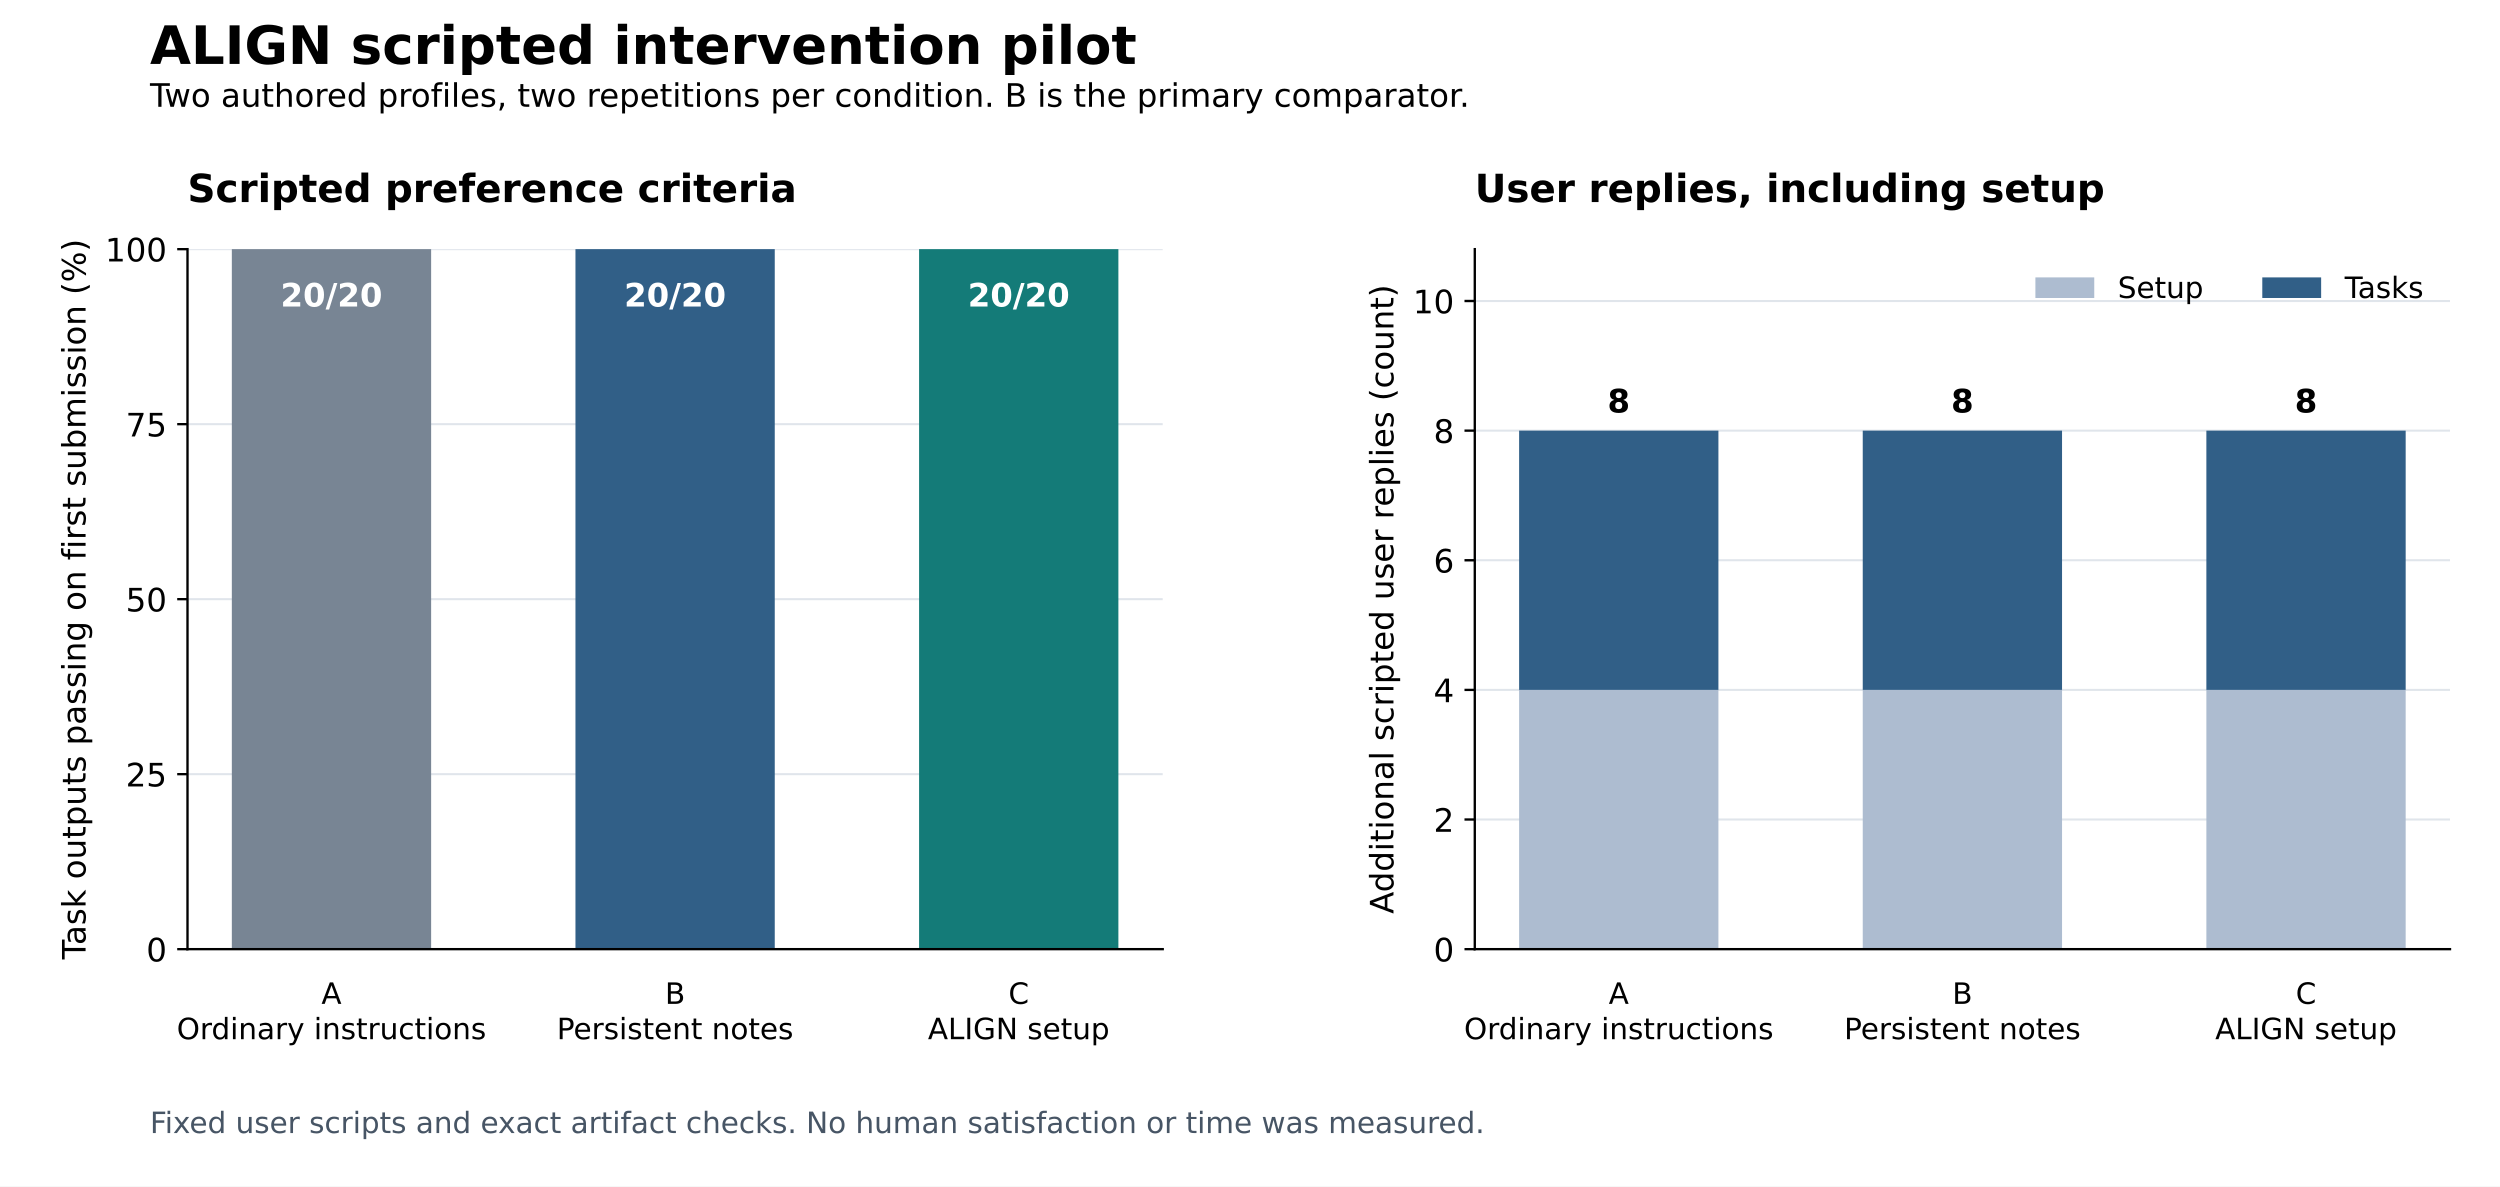
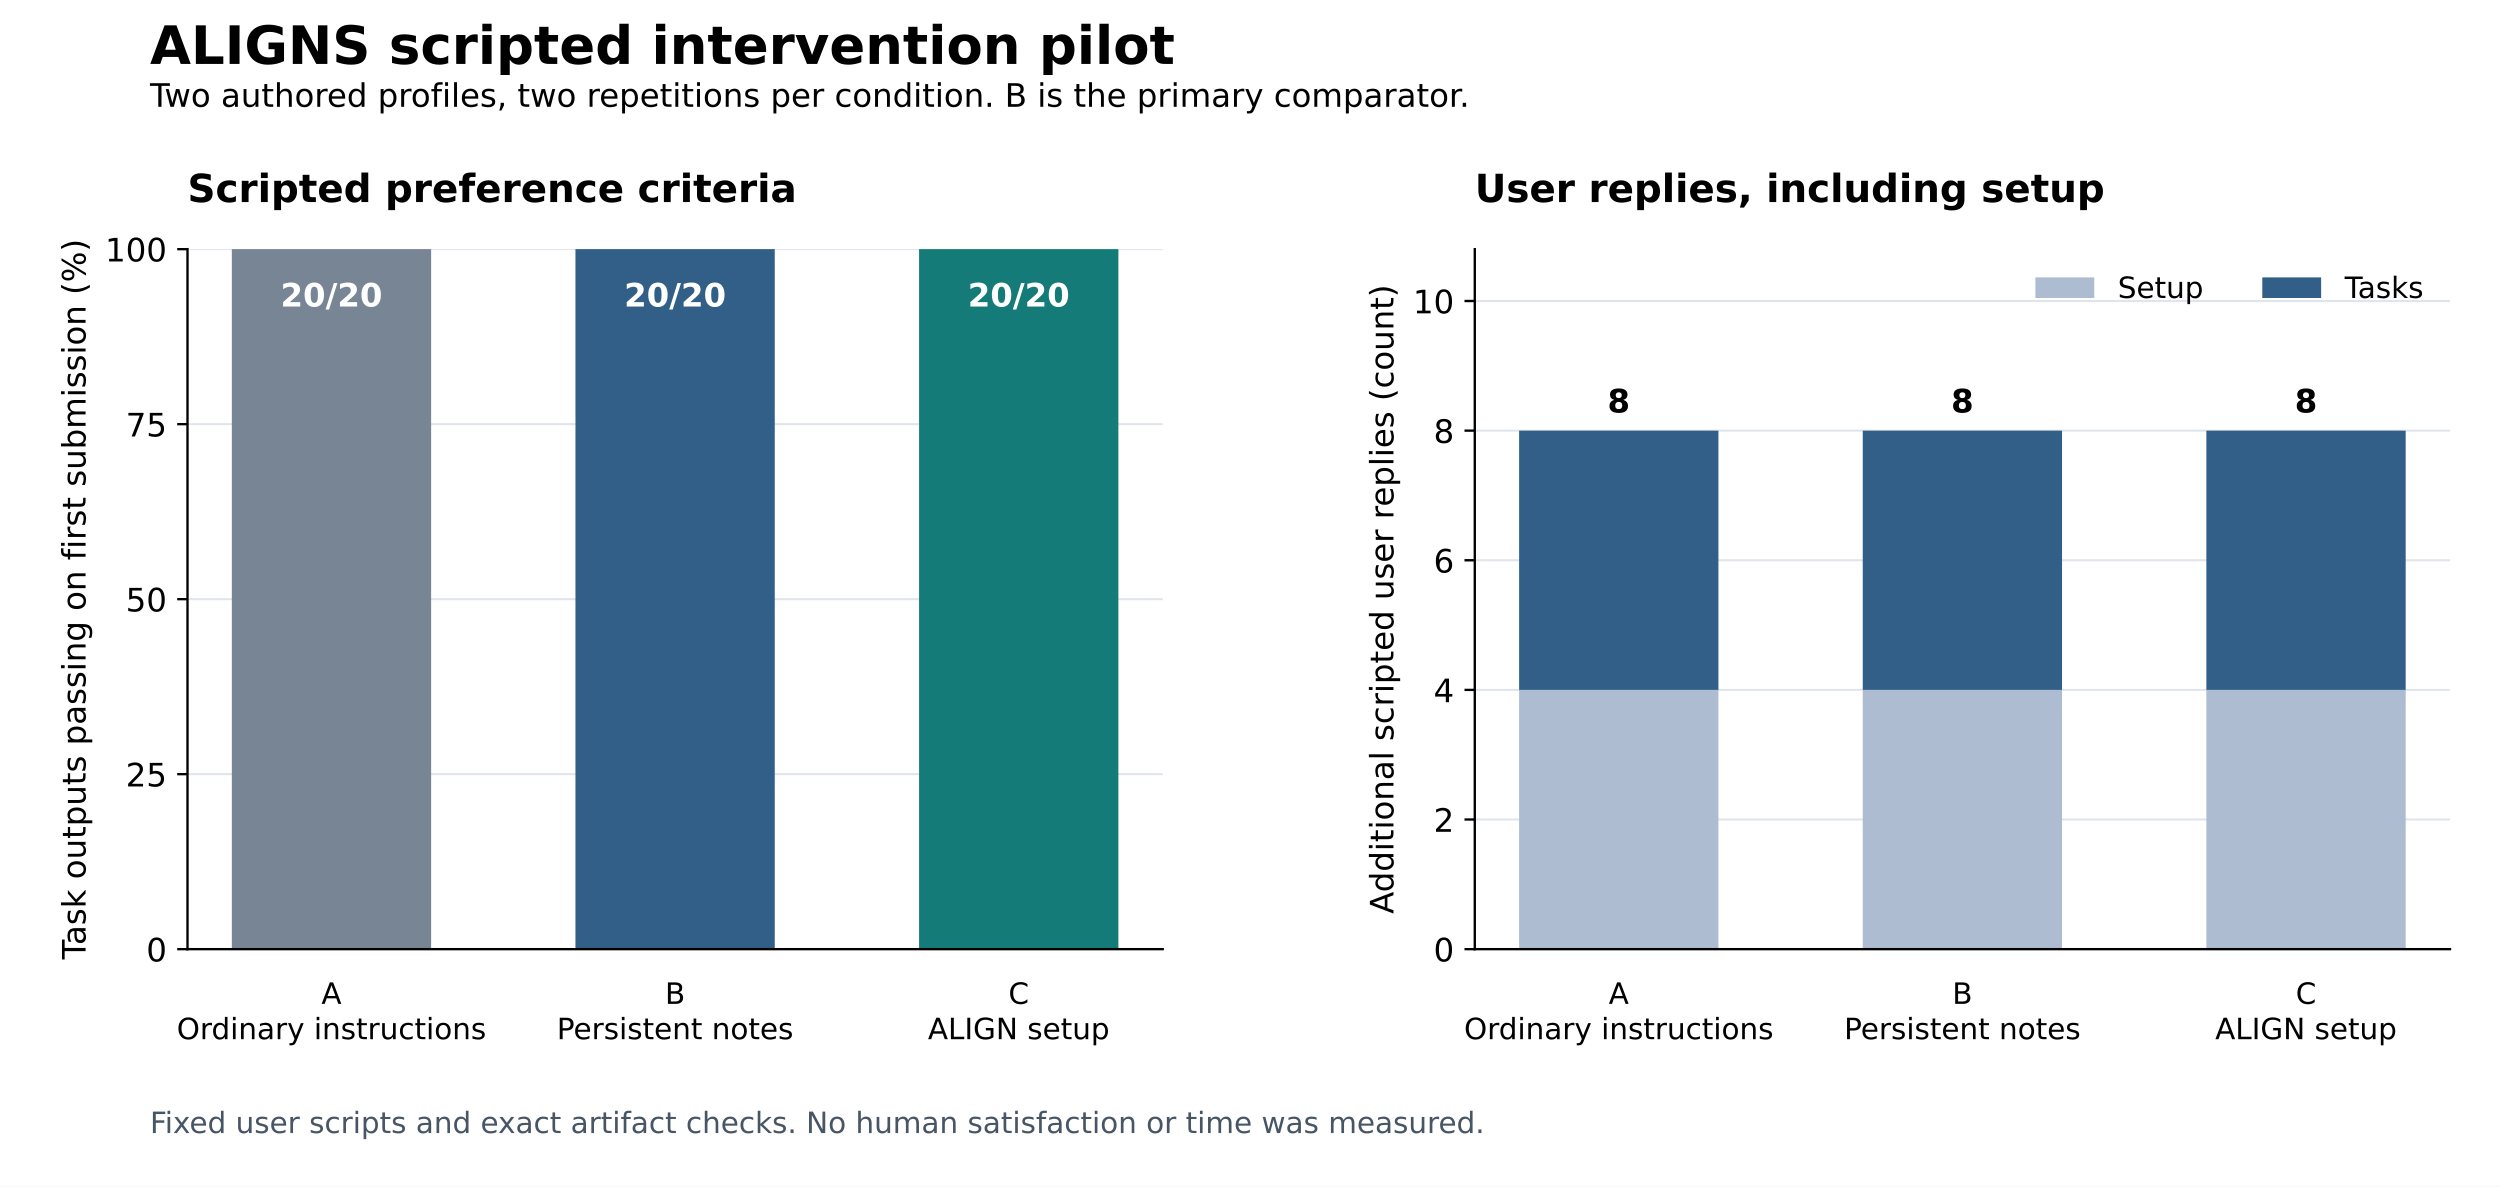
<svg xmlns="http://www.w3.org/2000/svg" xmlns:xlink="http://www.w3.org/1999/xlink" width="849.6pt" height="403.2pt" viewBox="0 0 849.6 403.2" version="1.1">
  <defs>
    <style type="text/css">*{stroke-linejoin: round; stroke-linecap: butt}</style>
  </defs>
  <g id="figure_1">
    <g id="patch_1">
-       <path d="M 0 403.2  L 849.6 403.2  L 849.6 0  L 0 0  z " style="fill: #ffffff" />
+       <path d="M 0 403.2 L 849.6 403.2 L 849.6 0 L 0 0 z " style="fill: #ffffff" />
    </g>
    <g id="axes_1">
      <g id="patch_2">
-         <path d="M 63.72 322.56  L 395.137 322.56  L 395.137 84.672  L 63.72 84.672  z " style="fill: #ffffff" />
+         <path d="M 63.72 322.56 L 395.137 322.56 L 395.137 84.672 L 63.72 84.672 z " style="fill: #ffffff" />
      </g>
      <g id="matplotlib.axis_1">
        <g id="xtick_1">
          <g id="line2d_1" />
          <g id="text_1">
            <text style="font-size: 10px; font-family: 'DejaVu Sans'" transform="translate(109.2299 341.1586)">A</text>
            <text style="font-size: 10px; font-family: 'DejaVu Sans'" transform="translate(60.06814 353.1614)">Ordinary instructions</text>
          </g>
        </g>
        <g id="xtick_2">
          <g id="line2d_2" />
          <g id="text_2">
            <text style="font-size: 10px; font-family: 'DejaVu Sans'" transform="translate(225.9982 341.1586)">B</text>
            <text style="font-size: 10px; font-family: 'DejaVu Sans'" transform="translate(189.2372 353.1614)">Persistent notes</text>
          </g>
        </g>
        <g id="xtick_3">
          <g id="line2d_3" />
          <g id="text_3">
            <text style="font-size: 10px; font-family: 'DejaVu Sans'" transform="translate(342.7157 341.1586)">C</text>
            <text style="font-size: 10px; font-family: 'DejaVu Sans'" transform="translate(315.3375 353.1606)">ALIGN setup</text>
          </g>
        </g>
      </g>
      <g id="matplotlib.axis_2">
        <g id="ytick_1">
          <g id="line2d_4">
-             <path d="M 63.72 322.56  L 395.137 322.56  " clip-path="url(#pef896707c5)" style="fill: none; stroke: #e0e5eb; stroke-width: 0.7; stroke-linecap: square" />
+             <path d="M 63.72 322.56 L 395.137 322.56 " clip-path="url(#p478b69800a)" style="fill: none; stroke: #e0e5eb; stroke-width: 0.7; stroke-linecap: square" />
          </g>
          <g id="line2d_5">
            <defs>
-               <path id="m992240a46e" d="M 0 0  L -3.5 0  " style="stroke: #000000; stroke-width: 0.8" />
+               <path id="m69709371a0" d="M 0 0 L -3.5 0 " style="stroke: #000000; stroke-width: 0.8" />
            </defs>
            <g>
-               <use xlink:href="#m992240a46e" x="63.72" y="322.56" style="stroke: #000000; stroke-width: 0.8" />
+               <use xlink:href="#m69709371a0" x="63.72" y="322.56" style="stroke: #000000; stroke-width: 0.8" />
            </g>
          </g>
          <g id="text_4">
            <text style="font-size: 11px; font-family: 'DejaVu Sans'; text-anchor: end" x="56.72" y="326.739" transform="rotate(-0 56.72 326.7387)">0</text>
          </g>
        </g>
        <g id="ytick_2">
          <g id="line2d_6">
-             <path d="M 63.72 263.088  L 395.137 263.088  " clip-path="url(#pef896707c5)" style="fill: none; stroke: #e0e5eb; stroke-width: 0.7; stroke-linecap: square" />
+             <path d="M 63.72 263.088 L 395.137 263.088 " clip-path="url(#p478b69800a)" style="fill: none; stroke: #e0e5eb; stroke-width: 0.7; stroke-linecap: square" />
          </g>
          <g id="line2d_7">
            <g>
-               <use xlink:href="#m992240a46e" x="63.72" y="263.088" style="stroke: #000000; stroke-width: 0.8" />
+               <use xlink:href="#m69709371a0" x="63.72" y="263.088" style="stroke: #000000; stroke-width: 0.8" />
            </g>
          </g>
          <g id="text_5">
            <text style="font-size: 11px; font-family: 'DejaVu Sans'; text-anchor: end" x="56.72" y="267.267" transform="rotate(-0 56.72 267.2667)">25</text>
          </g>
        </g>
        <g id="ytick_3">
          <g id="line2d_8">
-             <path d="M 63.72 203.616  L 395.137 203.616  " clip-path="url(#pef896707c5)" style="fill: none; stroke: #e0e5eb; stroke-width: 0.7; stroke-linecap: square" />
+             <path d="M 63.72 203.616 L 395.137 203.616 " clip-path="url(#p478b69800a)" style="fill: none; stroke: #e0e5eb; stroke-width: 0.7; stroke-linecap: square" />
          </g>
          <g id="line2d_9">
            <g>
-               <use xlink:href="#m992240a46e" x="63.72" y="203.616" style="stroke: #000000; stroke-width: 0.8" />
+               <use xlink:href="#m69709371a0" x="63.72" y="203.616" style="stroke: #000000; stroke-width: 0.8" />
            </g>
          </g>
          <g id="text_6">
            <text style="font-size: 11px; font-family: 'DejaVu Sans'; text-anchor: end" x="56.72" y="207.795" transform="rotate(-0 56.72 207.7947)">50</text>
          </g>
        </g>
        <g id="ytick_4">
          <g id="line2d_10">
-             <path d="M 63.72 144.144  L 395.137 144.144  " clip-path="url(#pef896707c5)" style="fill: none; stroke: #e0e5eb; stroke-width: 0.7; stroke-linecap: square" />
+             <path d="M 63.72 144.144 L 395.137 144.144 " clip-path="url(#p478b69800a)" style="fill: none; stroke: #e0e5eb; stroke-width: 0.7; stroke-linecap: square" />
          </g>
          <g id="line2d_11">
            <g>
-               <use xlink:href="#m992240a46e" x="63.72" y="144.144" style="stroke: #000000; stroke-width: 0.8" />
+               <use xlink:href="#m69709371a0" x="63.72" y="144.144" style="stroke: #000000; stroke-width: 0.8" />
            </g>
          </g>
          <g id="text_7">
            <text style="font-size: 11px; font-family: 'DejaVu Sans'; text-anchor: end" x="56.72" y="148.323" transform="rotate(-0 56.72 148.3227)">75</text>
          </g>
        </g>
        <g id="ytick_5">
          <g id="line2d_12">
-             <path d="M 63.72 84.672  L 395.137 84.672  " clip-path="url(#pef896707c5)" style="fill: none; stroke: #e0e5eb; stroke-width: 0.7; stroke-linecap: square" />
+             <path d="M 63.72 84.672 L 395.137 84.672 " clip-path="url(#p478b69800a)" style="fill: none; stroke: #e0e5eb; stroke-width: 0.7; stroke-linecap: square" />
          </g>
          <g id="line2d_13">
            <g>
-               <use xlink:href="#m992240a46e" x="63.72" y="84.672" style="stroke: #000000; stroke-width: 0.8" />
+               <use xlink:href="#m69709371a0" x="63.72" y="84.672" style="stroke: #000000; stroke-width: 0.8" />
            </g>
          </g>
          <g id="text_8">
            <text style="font-size: 11px; font-family: 'DejaVu Sans'; text-anchor: end" x="56.72" y="88.851" transform="rotate(-0 56.72 88.85071)">100</text>
          </g>
        </g>
        <g id="text_9">
          <text style="font-size: 11px; font-family: 'DejaVu Sans'; text-anchor: middle" x="29.081" y="203.616" transform="rotate(-90 29.08117 203.616)">Task outputs passing on first submission (%)</text>
        </g>
      </g>
      <g id="patch_3">
-         <path d="M 78.784 322.56  L 146.516 322.56  L 146.516 84.672  L 78.784 84.672  z " clip-path="url(#pef896707c5)" style="fill: #788594" />
+         <path d="M 78.784 322.56 L 146.516 322.56 L 146.516 84.672 L 78.784 84.672 z " clip-path="url(#p478b69800a)" style="fill: #788594" />
      </g>
      <g id="patch_4">
-         <path d="M 195.563 322.56  L 263.294 322.56  L 263.294 84.672  L 195.563 84.672  z " clip-path="url(#pef896707c5)" style="fill: #315f87" />
+         <path d="M 195.563 322.56 L 263.294 322.56 L 263.294 84.672 L 195.563 84.672 z " clip-path="url(#p478b69800a)" style="fill: #315f87" />
      </g>
      <g id="patch_5">
-         <path d="M 312.341 322.56  L 380.073 322.56  L 380.073 84.672  L 312.341 84.672  z " clip-path="url(#pef896707c5)" style="fill: #147b78" />
+         <path d="M 312.341 322.56 L 380.073 322.56 L 380.073 84.672 L 312.341 84.672 z " clip-path="url(#p478b69800a)" style="fill: #147b78" />
      </g>
      <g id="patch_6">
-         <path d="M 63.72 322.56  L 63.72 84.672  " style="fill: none; stroke: #000000; stroke-width: 0.8; stroke-linejoin: miter; stroke-linecap: square" />
+         <path d="M 63.72 322.56 L 63.72 84.672 " style="fill: none; stroke: #000000; stroke-width: 0.8; stroke-linejoin: miter; stroke-linecap: square" />
      </g>
      <g id="patch_7">
-         <path d="M 63.72 322.56  L 395.137 322.56  " style="fill: none; stroke: #000000; stroke-width: 0.8; stroke-linejoin: miter; stroke-linecap: square" />
+         <path d="M 63.72 322.56 L 395.137 322.56 " style="fill: none; stroke: #000000; stroke-width: 0.8; stroke-linejoin: miter; stroke-linecap: square" />
      </g>
      <g id="text_10">
        <text style="font-weight: 700; font-size: 11px; font-family: 'DejaVu Sans'; text-anchor: middle; fill: #ffffff" x="112.65" y="104.182" transform="rotate(-0 112.6502 104.1816)">20/20</text>
      </g>
      <g id="text_11">
        <text style="font-weight: 700; font-size: 11px; font-family: 'DejaVu Sans'; text-anchor: middle; fill: #ffffff" x="229.429" y="104.182" transform="rotate(-0 229.4286 104.1816)">20/20</text>
      </g>
      <g id="text_12">
        <text style="font-weight: 700; font-size: 11px; font-family: 'DejaVu Sans'; text-anchor: middle; fill: #ffffff" x="346.207" y="104.182" transform="rotate(-0 346.2071 104.1816)">20/20</text>
      </g>
      <g id="text_13">
        <text style="font-weight: 700; font-size: 13.2px; font-family: 'DejaVu Sans'; text-anchor: start" x="63.72" y="68.672" transform="rotate(-0 63.72 68.672)">Scripted preference criteria</text>
      </g>
    </g>
    <g id="axes_2">
      <g id="patch_8">
-         <path d="M 501.191 322.56  L 832.608 322.56  L 832.608 84.672  L 501.191 84.672  z " style="fill: #ffffff" />
+         <path d="M 501.191 322.56 L 832.608 322.56 L 832.608 84.672 L 501.191 84.672 z " style="fill: #ffffff" />
      </g>
      <g id="matplotlib.axis_3">
        <g id="xtick_4">
          <g id="line2d_14" />
          <g id="text_14">
            <text style="font-size: 10px; font-family: 'DejaVu Sans'" transform="translate(546.7006 341.1586)">A</text>
            <text style="font-size: 10px; font-family: 'DejaVu Sans'" transform="translate(497.5389 353.1614)">Ordinary instructions</text>
          </g>
        </g>
        <g id="xtick_5">
          <g id="line2d_15" />
          <g id="text_15">
            <text style="font-size: 10px; font-family: 'DejaVu Sans'" transform="translate(663.4689 341.1586)">B</text>
            <text style="font-size: 10px; font-family: 'DejaVu Sans'" transform="translate(626.708 353.1614)">Persistent notes</text>
          </g>
        </g>
        <g id="xtick_6">
          <g id="line2d_16" />
          <g id="text_16">
            <text style="font-size: 10px; font-family: 'DejaVu Sans'" transform="translate(780.1864 341.1586)">C</text>
            <text style="font-size: 10px; font-family: 'DejaVu Sans'" transform="translate(752.8083 353.1606)">ALIGN setup</text>
          </g>
        </g>
      </g>
      <g id="matplotlib.axis_4">
        <g id="ytick_6">
          <g id="line2d_17">
-             <path d="M 501.191 322.56  L 832.608 322.56  " clip-path="url(#p20c4bca18d)" style="fill: none; stroke: #e0e5eb; stroke-width: 0.7; stroke-linecap: square" />
+             <path d="M 501.191 322.56 L 832.608 322.56 " clip-path="url(#p894ed3eab9)" style="fill: none; stroke: #e0e5eb; stroke-width: 0.7; stroke-linecap: square" />
          </g>
          <g id="line2d_18">
            <g>
-               <use xlink:href="#m992240a46e" x="501.191" y="322.56" style="stroke: #000000; stroke-width: 0.8" />
+               <use xlink:href="#m69709371a0" x="501.191" y="322.56" style="stroke: #000000; stroke-width: 0.8" />
            </g>
          </g>
          <g id="text_17">
            <text style="font-size: 11px; font-family: 'DejaVu Sans'; text-anchor: end" x="494.191" y="326.739" transform="rotate(-0 494.1908 326.7387)">0</text>
          </g>
        </g>
        <g id="ytick_7">
          <g id="line2d_19">
-             <path d="M 501.191 278.507  L 832.608 278.507  " clip-path="url(#p20c4bca18d)" style="fill: none; stroke: #e0e5eb; stroke-width: 0.7; stroke-linecap: square" />
+             <path d="M 501.191 278.507 L 832.608 278.507 " clip-path="url(#p894ed3eab9)" style="fill: none; stroke: #e0e5eb; stroke-width: 0.7; stroke-linecap: square" />
          </g>
          <g id="line2d_20">
            <g>
-               <use xlink:href="#m992240a46e" x="501.191" y="278.507" style="stroke: #000000; stroke-width: 0.8" />
+               <use xlink:href="#m69709371a0" x="501.191" y="278.507" style="stroke: #000000; stroke-width: 0.8" />
            </g>
          </g>
          <g id="text_18">
            <text style="font-size: 11px; font-family: 'DejaVu Sans'; text-anchor: end" x="494.191" y="282.685" transform="rotate(-0 494.1908 282.6854)">2</text>
          </g>
        </g>
        <g id="ytick_8">
          <g id="line2d_21">
-             <path d="M 501.191 234.453  L 832.608 234.453  " clip-path="url(#p20c4bca18d)" style="fill: none; stroke: #e0e5eb; stroke-width: 0.7; stroke-linecap: square" />
+             <path d="M 501.191 234.453 L 832.608 234.453 " clip-path="url(#p894ed3eab9)" style="fill: none; stroke: #e0e5eb; stroke-width: 0.7; stroke-linecap: square" />
          </g>
          <g id="line2d_22">
            <g>
-               <use xlink:href="#m992240a46e" x="501.191" y="234.453" style="stroke: #000000; stroke-width: 0.8" />
+               <use xlink:href="#m69709371a0" x="501.191" y="234.453" style="stroke: #000000; stroke-width: 0.8" />
            </g>
          </g>
          <g id="text_19">
            <text style="font-size: 11px; font-family: 'DejaVu Sans'; text-anchor: end" x="494.191" y="238.632" transform="rotate(-0 494.1908 238.632)">4</text>
          </g>
        </g>
        <g id="ytick_9">
          <g id="line2d_23">
-             <path d="M 501.191 190.4  L 832.608 190.4  " clip-path="url(#p20c4bca18d)" style="fill: none; stroke: #e0e5eb; stroke-width: 0.7; stroke-linecap: square" />
+             <path d="M 501.191 190.4 L 832.608 190.4 " clip-path="url(#p894ed3eab9)" style="fill: none; stroke: #e0e5eb; stroke-width: 0.7; stroke-linecap: square" />
          </g>
          <g id="line2d_24">
            <g>
-               <use xlink:href="#m992240a46e" x="501.191" y="190.4" style="stroke: #000000; stroke-width: 0.8" />
+               <use xlink:href="#m69709371a0" x="501.191" y="190.4" style="stroke: #000000; stroke-width: 0.8" />
            </g>
          </g>
          <g id="text_20">
            <text style="font-size: 11px; font-family: 'DejaVu Sans'; text-anchor: end" x="494.191" y="194.579" transform="rotate(-0 494.1908 194.5787)">6</text>
          </g>
        </g>
        <g id="ytick_10">
          <g id="line2d_25">
-             <path d="M 501.191 146.347  L 832.608 146.347  " clip-path="url(#p20c4bca18d)" style="fill: none; stroke: #e0e5eb; stroke-width: 0.7; stroke-linecap: square" />
+             <path d="M 501.191 146.347 L 832.608 146.347 " clip-path="url(#p894ed3eab9)" style="fill: none; stroke: #e0e5eb; stroke-width: 0.7; stroke-linecap: square" />
          </g>
          <g id="line2d_26">
            <g>
-               <use xlink:href="#m992240a46e" x="501.191" y="146.347" style="stroke: #000000; stroke-width: 0.8" />
+               <use xlink:href="#m69709371a0" x="501.191" y="146.347" style="stroke: #000000; stroke-width: 0.8" />
            </g>
          </g>
          <g id="text_21">
            <text style="font-size: 11px; font-family: 'DejaVu Sans'; text-anchor: end" x="494.191" y="150.525" transform="rotate(-0 494.1908 150.5254)">8</text>
          </g>
        </g>
        <g id="ytick_11">
          <g id="line2d_27">
-             <path d="M 501.191 102.293  L 832.608 102.293  " clip-path="url(#p20c4bca18d)" style="fill: none; stroke: #e0e5eb; stroke-width: 0.7; stroke-linecap: square" />
+             <path d="M 501.191 102.293 L 832.608 102.293 " clip-path="url(#p894ed3eab9)" style="fill: none; stroke: #e0e5eb; stroke-width: 0.7; stroke-linecap: square" />
          </g>
          <g id="line2d_28">
            <g>
-               <use xlink:href="#m992240a46e" x="501.191" y="102.293" style="stroke: #000000; stroke-width: 0.8" />
+               <use xlink:href="#m69709371a0" x="501.191" y="102.293" style="stroke: #000000; stroke-width: 0.8" />
            </g>
          </g>
          <g id="text_22">
            <text style="font-size: 11px; font-family: 'DejaVu Sans'; text-anchor: end" x="494.191" y="106.472" transform="rotate(-0 494.1908 106.472)">10</text>
          </g>
        </g>
        <g id="text_23">
          <text style="font-size: 11px; font-family: 'DejaVu Sans'; text-anchor: middle" x="473.551" y="203.616" transform="rotate(-90 473.5507 203.616)">Additional scripted user replies (count)</text>
        </g>
      </g>
      <g id="patch_9">
-         <path d="M 516.255 322.56  L 583.987 322.56  L 583.987 234.453  L 516.255 234.453  z " clip-path="url(#p20c4bca18d)" style="fill: #adbcd0" />
+         <path d="M 516.255 322.56 L 583.987 322.56 L 583.987 234.453 L 516.255 234.453 z " clip-path="url(#p894ed3eab9)" style="fill: #adbcd0" />
      </g>
      <g id="patch_10">
-         <path d="M 633.034 322.56  L 700.765 322.56  L 700.765 234.453  L 633.034 234.453  z " clip-path="url(#p20c4bca18d)" style="fill: #adbcd0" />
+         <path d="M 633.034 322.56 L 700.765 322.56 L 700.765 234.453 L 633.034 234.453 z " clip-path="url(#p894ed3eab9)" style="fill: #adbcd0" />
      </g>
      <g id="patch_11">
-         <path d="M 749.812 322.56  L 817.544 322.56  L 817.544 234.453  L 749.812 234.453  z " clip-path="url(#p20c4bca18d)" style="fill: #adbcd0" />
+         <path d="M 749.812 322.56 L 817.544 322.56 L 817.544 234.453 L 749.812 234.453 z " clip-path="url(#p894ed3eab9)" style="fill: #adbcd0" />
      </g>
      <g id="patch_12">
-         <path d="M 516.255 234.453  L 583.987 234.453  L 583.987 146.347  L 516.255 146.347  z " clip-path="url(#p20c4bca18d)" style="fill: #315f87" />
+         <path d="M 516.255 234.453 L 583.987 234.453 L 583.987 146.347 L 516.255 146.347 z " clip-path="url(#p894ed3eab9)" style="fill: #315f87" />
      </g>
      <g id="patch_13">
-         <path d="M 633.034 234.453  L 700.765 234.453  L 700.765 146.347  L 633.034 146.347  z " clip-path="url(#p20c4bca18d)" style="fill: #315f87" />
+         <path d="M 633.034 234.453 L 700.765 234.453 L 700.765 146.347 L 633.034 146.347 z " clip-path="url(#p894ed3eab9)" style="fill: #315f87" />
      </g>
      <g id="patch_14">
-         <path d="M 749.812 234.453  L 817.544 234.453  L 817.544 146.347  L 749.812 146.347  z " clip-path="url(#p20c4bca18d)" style="fill: #315f87" />
+         <path d="M 749.812 234.453 L 817.544 234.453 L 817.544 146.347 L 749.812 146.347 z " clip-path="url(#p894ed3eab9)" style="fill: #315f87" />
      </g>
      <g id="patch_15">
-         <path d="M 501.191 322.56  L 501.191 84.672  " style="fill: none; stroke: #000000; stroke-width: 0.8; stroke-linejoin: miter; stroke-linecap: square" />
+         <path d="M 501.191 322.56 L 501.191 84.672 " style="fill: none; stroke: #000000; stroke-width: 0.8; stroke-linejoin: miter; stroke-linecap: square" />
      </g>
      <g id="patch_16">
-         <path d="M 501.191 322.56  L 832.608 322.56  " style="fill: none; stroke: #000000; stroke-width: 0.8; stroke-linejoin: miter; stroke-linecap: square" />
+         <path d="M 501.191 322.56 L 832.608 322.56 " style="fill: none; stroke: #000000; stroke-width: 0.8; stroke-linejoin: miter; stroke-linecap: square" />
      </g>
      <g id="text_24">
        <text style="font-weight: 700; font-size: 11px; font-family: 'DejaVu Sans'; text-anchor: middle" x="550.121" y="140.179" transform="rotate(-0 550.1209 140.1792)">8</text>
      </g>
      <g id="text_25">
        <text style="font-weight: 700; font-size: 11px; font-family: 'DejaVu Sans'; text-anchor: middle" x="666.899" y="140.179" transform="rotate(-0 666.8994 140.1792)">8</text>
      </g>
      <g id="text_26">
        <text style="font-weight: 700; font-size: 11px; font-family: 'DejaVu Sans'; text-anchor: middle" x="783.678" y="140.179" transform="rotate(-0 783.6778 140.1792)">8</text>
      </g>
      <g id="text_27">
        <text style="font-weight: 700; font-size: 13.2px; font-family: 'DejaVu Sans'; text-anchor: start" x="501.191" y="68.672" transform="rotate(-0 501.1908 68.672)">User replies, including setup</text>
      </g>
      <g id="legend_1">
        <g id="patch_17">
-           <path d="M 691.71 101.27  L 711.71 101.27  L 711.71 94.27  L 691.71 94.27  z " style="fill: #adbcd0" />
+           <path d="M 691.71 101.27 L 711.71 101.27 L 711.71 94.27 L 691.71 94.27 z " style="fill: #adbcd0" />
        </g>
        <g id="text_28">
          <text style="font-size: 10px; font-family: 'DejaVu Sans'; text-anchor: start" x="719.71" y="101.27" transform="rotate(-0 719.7096 101.2704)">Setup</text>
        </g>
        <g id="patch_18">
-           <path d="M 768.817 101.27  L 788.817 101.27  L 788.817 94.27  L 768.817 94.27  z " style="fill: #315f87" />
+           <path d="M 768.817 101.27 L 788.817 101.27 L 788.817 94.27 L 768.817 94.27 z " style="fill: #315f87" />
        </g>
        <g id="text_29">
          <text style="font-size: 10px; font-family: 'DejaVu Sans'; text-anchor: start" x="796.817" y="101.27" transform="rotate(-0 796.8174 101.2704)">Tasks</text>
        </g>
      </g>
    </g>
    <g id="text_30">
-       <text style="font-weight: 700; font-size: 18px; font-family: 'DejaVu Sans'; text-anchor: start" x="50.976" y="21.741" transform="rotate(-0 50.976 21.74119)">ALIGN scripted intervention pilot</text>
+       <text style="font-weight: 700; font-size: 18px; font-family: 'DejaVu Sans'; text-anchor: start" x="50.976" y="21.741" transform="rotate(-0 50.976 21.74119)">ALIGNS scripted intervention pilot</text>
    </g>
    <g id="text_31">
      <text style="font-size: 11px; font-family: 'DejaVu Sans'; text-anchor: start" x="50.976" y="36.288" transform="rotate(-0 50.976 36.288)">Two authored profiles, two repetitions per condition. B is the primary comparator.</text>
    </g>
    <g id="text_32">
      <text style="font-size: 10px; font-family: 'DejaVu Sans'; text-anchor: start; fill: #475565" x="50.976" y="385.056" transform="rotate(-0 50.976 385.056)">Fixed user scripts and exact artifact checks. No human satisfaction or time was measured.</text>
    </g>
  </g>
  <defs>
-     <clipPath id="pef896707c5">
+     <clipPath id="p478b69800a">
      <rect x="63.72" y="84.672" width="331.417" height="237.888" />
    </clipPath>
-     <clipPath id="p20c4bca18d">
+     <clipPath id="p894ed3eab9">
      <rect x="501.191" y="84.672" width="331.417" height="237.888" />
    </clipPath>
  </defs>
</svg>
